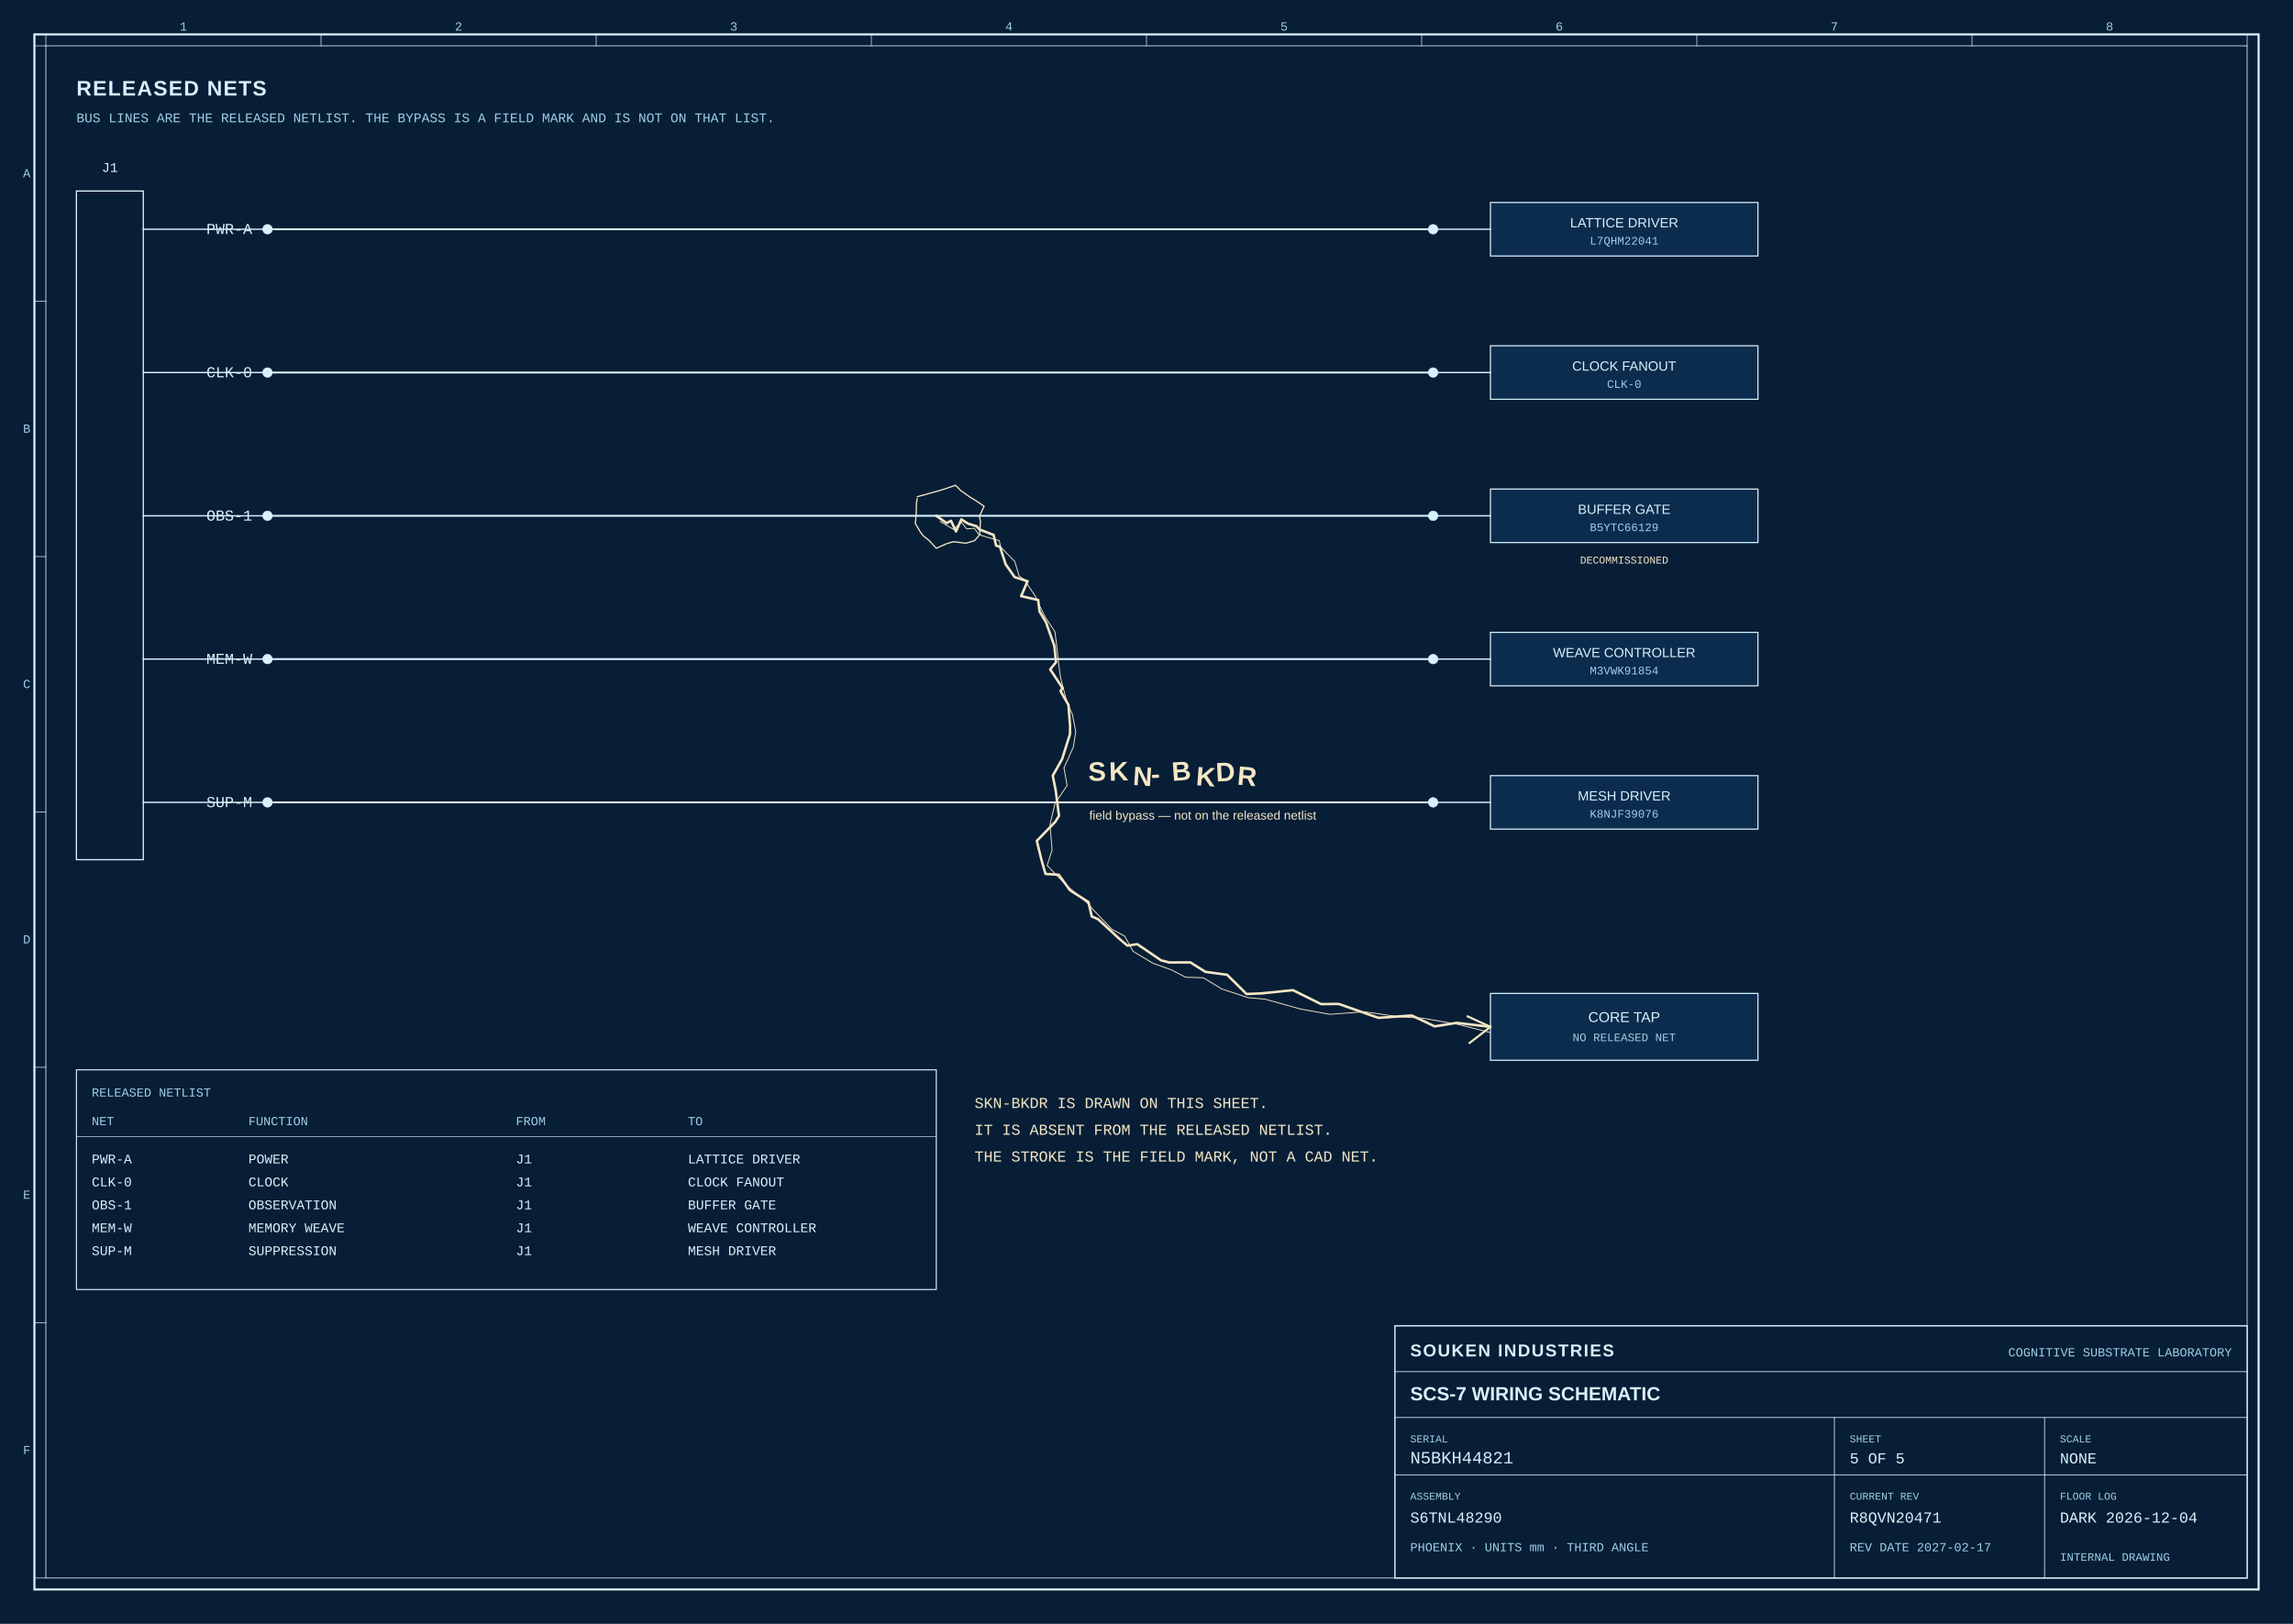
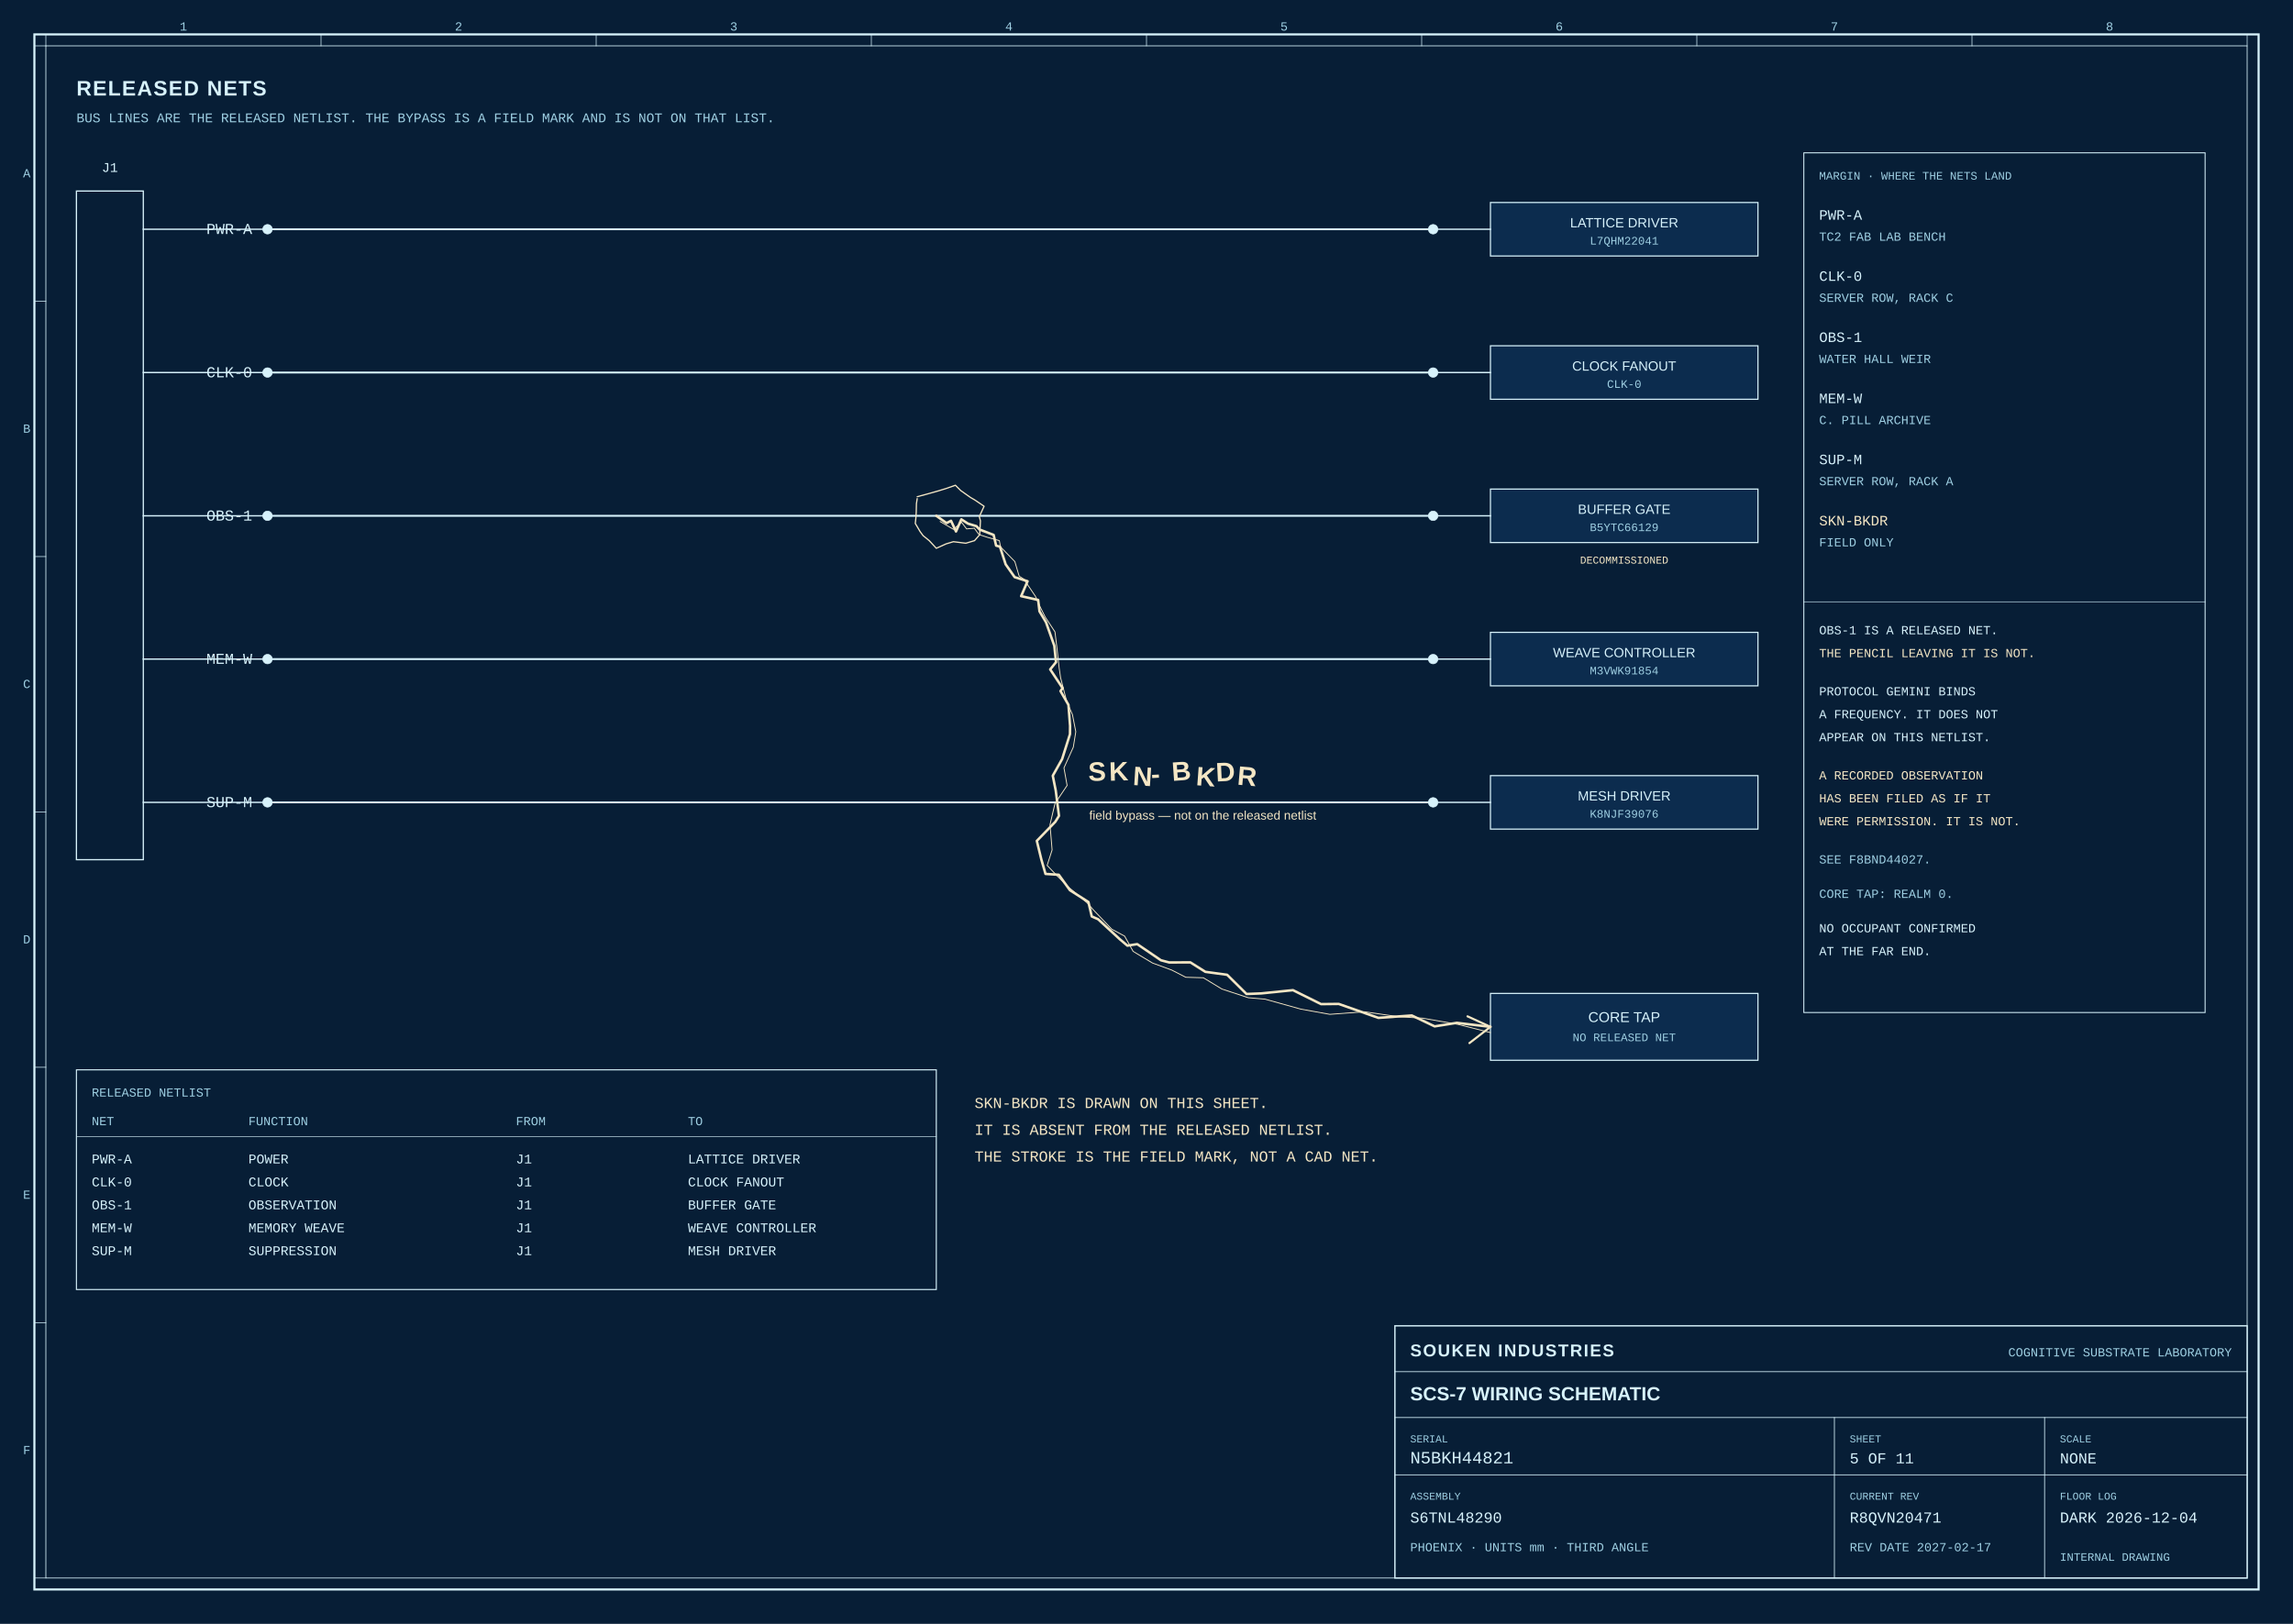
<svg xmlns="http://www.w3.org/2000/svg" width="2400" height="1700" viewBox="0 0 2400 1700">
  <rect x="0.00" y="0.00" width="2400.00" height="1700.00" fill="#071e36" stroke="None" stroke-width="0" />
  <rect x="36.00" y="36.00" width="2328.00" height="1628.00" fill="None" stroke="#d7f2fb" stroke-width="2.2" />
  <rect x="48.00" y="48.00" width="2304.00" height="1604.00" fill="None" stroke="#d7f2fb" stroke-width="0.8" />
  <line x1="48.00" y1="36.00" x2="48.00" y2="48.00" stroke="#d7f2fb" stroke-width="0.7" stroke-linecap="square" />
  <text x="192.00" y="32.00" fill="#9ecfe2" font-size="13" font-family="Liberation Mono, Courier New, monospace" font-weight="normal" text-anchor="middle">1</text>
  <line x1="336.00" y1="36.00" x2="336.00" y2="48.00" stroke="#d7f2fb" stroke-width="0.7" stroke-linecap="square" />
  <text x="480.00" y="32.00" fill="#9ecfe2" font-size="13" font-family="Liberation Mono, Courier New, monospace" font-weight="normal" text-anchor="middle">2</text>
  <line x1="624.00" y1="36.00" x2="624.00" y2="48.00" stroke="#d7f2fb" stroke-width="0.7" stroke-linecap="square" />
  <text x="768.00" y="32.00" fill="#9ecfe2" font-size="13" font-family="Liberation Mono, Courier New, monospace" font-weight="normal" text-anchor="middle">3</text>
  <line x1="912.00" y1="36.00" x2="912.00" y2="48.00" stroke="#d7f2fb" stroke-width="0.7" stroke-linecap="square" />
  <text x="1056.00" y="32.00" fill="#9ecfe2" font-size="13" font-family="Liberation Mono, Courier New, monospace" font-weight="normal" text-anchor="middle">4</text>
  <line x1="1200.00" y1="36.00" x2="1200.00" y2="48.00" stroke="#d7f2fb" stroke-width="0.7" stroke-linecap="square" />
  <text x="1344.00" y="32.00" fill="#9ecfe2" font-size="13" font-family="Liberation Mono, Courier New, monospace" font-weight="normal" text-anchor="middle">5</text>
  <line x1="1488.00" y1="36.00" x2="1488.00" y2="48.00" stroke="#d7f2fb" stroke-width="0.7" stroke-linecap="square" />
  <text x="1632.00" y="32.00" fill="#9ecfe2" font-size="13" font-family="Liberation Mono, Courier New, monospace" font-weight="normal" text-anchor="middle">6</text>
  <line x1="1776.00" y1="36.00" x2="1776.00" y2="48.00" stroke="#d7f2fb" stroke-width="0.7" stroke-linecap="square" />
  <text x="1920.00" y="32.00" fill="#9ecfe2" font-size="13" font-family="Liberation Mono, Courier New, monospace" font-weight="normal" text-anchor="middle">7</text>
  <line x1="2064.00" y1="36.00" x2="2064.00" y2="48.00" stroke="#d7f2fb" stroke-width="0.7" stroke-linecap="square" />
  <text x="2208.00" y="32.00" fill="#9ecfe2" font-size="13" font-family="Liberation Mono, Courier New, monospace" font-weight="normal" text-anchor="middle">8</text>
  <line x1="2352.00" y1="36.00" x2="2352.00" y2="48.00" stroke="#d7f2fb" stroke-width="0.7" stroke-linecap="square" />
  <line x1="36.00" y1="48.00" x2="48.00" y2="48.00" stroke="#d7f2fb" stroke-width="0.7" stroke-linecap="square" />
  <text x="28.00" y="185.67" fill="#9ecfe2" font-size="13" font-family="Liberation Mono, Courier New, monospace" font-weight="normal" text-anchor="middle">A</text>
  <line x1="36.00" y1="315.33" x2="48.00" y2="315.33" stroke="#d7f2fb" stroke-width="0.7" stroke-linecap="square" />
  <text x="28.00" y="453.00" fill="#9ecfe2" font-size="13" font-family="Liberation Mono, Courier New, monospace" font-weight="normal" text-anchor="middle">B</text>
  <line x1="36.00" y1="582.67" x2="48.00" y2="582.67" stroke="#d7f2fb" stroke-width="0.7" stroke-linecap="square" />
  <text x="28.00" y="720.33" fill="#9ecfe2" font-size="13" font-family="Liberation Mono, Courier New, monospace" font-weight="normal" text-anchor="middle">C</text>
  <line x1="36.00" y1="850.00" x2="48.00" y2="850.00" stroke="#d7f2fb" stroke-width="0.7" stroke-linecap="square" />
  <text x="28.00" y="987.67" fill="#9ecfe2" font-size="13" font-family="Liberation Mono, Courier New, monospace" font-weight="normal" text-anchor="middle">D</text>
  <line x1="36.00" y1="1117.33" x2="48.00" y2="1117.33" stroke="#d7f2fb" stroke-width="0.7" stroke-linecap="square" />
  <text x="28.00" y="1255.00" fill="#9ecfe2" font-size="13" font-family="Liberation Mono, Courier New, monospace" font-weight="normal" text-anchor="middle">E</text>
  <line x1="36.00" y1="1384.67" x2="48.00" y2="1384.67" stroke="#d7f2fb" stroke-width="0.7" stroke-linecap="square" />
  <text x="28.00" y="1522.33" fill="#9ecfe2" font-size="13" font-family="Liberation Mono, Courier New, monospace" font-weight="normal" text-anchor="middle">F</text>
  <line x1="36.00" y1="1652.00" x2="48.00" y2="1652.00" stroke="#d7f2fb" stroke-width="0.7" stroke-linecap="square" />
  <rect x="1460.00" y="1388.00" width="892.00" height="264.00" fill="#071e36" stroke="#d7f2fb" stroke-width="1.4" />
  <line x1="1460.00" y1="1436.00" x2="2352.00" y2="1436.00" stroke="#d7f2fb" stroke-width="0.8" stroke-linecap="square" />
  <line x1="1460.00" y1="1484.00" x2="2352.00" y2="1484.00" stroke="#d7f2fb" stroke-width="0.8" stroke-linecap="square" />
  <line x1="1460.00" y1="1544.00" x2="2352.00" y2="1544.00" stroke="#d7f2fb" stroke-width="0.8" stroke-linecap="square" />
  <line x1="1920.00" y1="1484.00" x2="1920.00" y2="1652.00" stroke="#d7f2fb" stroke-width="0.8" stroke-linecap="square" />
  <line x1="2140.00" y1="1484.00" x2="2140.00" y2="1652.00" stroke="#d7f2fb" stroke-width="0.8" stroke-linecap="square" />
  <text x="1476.00" y="1420.00" fill="#d7f2fb" font-size="18" font-family="Liberation Sans, Helvetica, Arial, sans-serif" font-weight="bold" text-anchor="start" letter-spacing="1.4">SOUKEN INDUSTRIES</text>
  <text x="2336.00" y="1420.00" fill="#9ecfe2" font-size="13" font-family="Liberation Mono, Courier New, monospace" font-weight="normal" text-anchor="end">COGNITIVE SUBSTRATE LABORATORY</text>
  <text x="1476.00" y="1466.00" fill="#d7f2fb" font-size="20" font-family="Liberation Sans, Helvetica, Arial, sans-serif" font-weight="bold" text-anchor="start">SCS-7  WIRING SCHEMATIC</text>
  <text x="1476.00" y="1510.00" fill="#9ecfe2" font-size="11" font-family="Liberation Mono, Courier New, monospace" font-weight="normal" text-anchor="start">SERIAL</text>
  <text x="1476.00" y="1532.00" fill="#d7f2fb" font-size="18" font-family="Liberation Mono, Courier New, monospace" font-weight="normal" text-anchor="start">N5BKH44821</text>
  <text x="1936.00" y="1510.00" fill="#9ecfe2" font-size="11" font-family="Liberation Mono, Courier New, monospace" font-weight="normal" text-anchor="start">SHEET</text>
-   <text x="1936.00" y="1532.00" fill="#d7f2fb" font-size="16" font-family="Liberation Mono, Courier New, monospace" font-weight="normal" text-anchor="start">5 OF 5</text>
+   <text x="1936.00" y="1532.00" fill="#d7f2fb" font-size="16" font-family="Liberation Mono, Courier New, monospace" font-weight="normal" text-anchor="start">5 OF 11</text>
  <text x="2156.00" y="1510.00" fill="#9ecfe2" font-size="11" font-family="Liberation Mono, Courier New, monospace" font-weight="normal" text-anchor="start">SCALE</text>
  <text x="2156.00" y="1532.00" fill="#d7f2fb" font-size="16" font-family="Liberation Mono, Courier New, monospace" font-weight="normal" text-anchor="start">NONE</text>
  <text x="1476.00" y="1570.00" fill="#9ecfe2" font-size="11" font-family="Liberation Mono, Courier New, monospace" font-weight="normal" text-anchor="start">ASSEMBLY</text>
  <text x="1476.00" y="1594.00" fill="#d7f2fb" font-size="16" font-family="Liberation Mono, Courier New, monospace" font-weight="normal" text-anchor="start">S6TNL48290</text>
  <text x="1476.00" y="1624.00" fill="#9ecfe2" font-size="13" font-family="Liberation Mono, Courier New, monospace" font-weight="normal" text-anchor="start">PHOENIX  ·  UNITS mm  ·  THIRD ANGLE</text>
  <text x="1936.00" y="1570.00" fill="#9ecfe2" font-size="11" font-family="Liberation Mono, Courier New, monospace" font-weight="normal" text-anchor="start">CURRENT REV</text>
  <text x="1936.00" y="1594.00" fill="#d7f2fb" font-size="16" font-family="Liberation Mono, Courier New, monospace" font-weight="normal" text-anchor="start">R8QVN20471</text>
  <text x="1936.00" y="1624.00" fill="#9ecfe2" font-size="13" font-family="Liberation Mono, Courier New, monospace" font-weight="normal" text-anchor="start">REV DATE  2027-02-17</text>
  <text x="2156.00" y="1570.00" fill="#9ecfe2" font-size="11" font-family="Liberation Mono, Courier New, monospace" font-weight="normal" text-anchor="start">FLOOR LOG</text>
  <text x="2156.00" y="1594.00" fill="#d7f2fb" font-size="16" font-family="Liberation Mono, Courier New, monospace" font-weight="normal" text-anchor="start">DARK  2026-12-04</text>
  <text x="2156.00" y="1634.00" fill="#9ecfe2" font-size="12" font-family="Liberation Mono, Courier New, monospace" font-weight="normal" text-anchor="start">INTERNAL DRAWING</text>
  <text x="80.00" y="100.00" fill="#d7f2fb" font-size="22" font-family="Liberation Sans, Helvetica, Arial, sans-serif" font-weight="bold" text-anchor="start" letter-spacing="1.2">RELEASED NETS</text>
  <text x="80.00" y="128.00" fill="#9ecfe2" font-size="14" font-family="Liberation Mono, Courier New, monospace" font-weight="normal" text-anchor="start">BUS LINES ARE THE RELEASED NETLIST. THE BYPASS IS A FIELD MARK AND IS NOT ON THAT LIST.</text>
  <line x1="280.00" y1="240.00" x2="1500.00" y2="240.00" stroke="#d7f2fb" stroke-width="2.0" stroke-linecap="square" />
  <text x="264.00" y="245.00" fill="#d7f2fb" font-size="16" font-family="Liberation Mono, Courier New, monospace" font-weight="normal" text-anchor="end">PWR-A</text>
  <circle cx="280.00" cy="240.00" r="5.00" fill="#d7f2fb" stroke="#d7f2fb" stroke-width="0.6" />
  <circle cx="1500.00" cy="240.00" r="5.00" fill="#d7f2fb" stroke="#d7f2fb" stroke-width="0.6" />
  <line x1="280.00" y1="390.00" x2="1500.00" y2="390.00" stroke="#d7f2fb" stroke-width="2.0" stroke-linecap="square" />
  <text x="264.00" y="395.00" fill="#d7f2fb" font-size="16" font-family="Liberation Mono, Courier New, monospace" font-weight="normal" text-anchor="end">CLK-0</text>
  <circle cx="280.00" cy="390.00" r="5.00" fill="#d7f2fb" stroke="#d7f2fb" stroke-width="0.6" />
  <circle cx="1500.00" cy="390.00" r="5.00" fill="#d7f2fb" stroke="#d7f2fb" stroke-width="0.6" />
  <line x1="280.00" y1="540.00" x2="1500.00" y2="540.00" stroke="#d7f2fb" stroke-width="2.0" stroke-linecap="square" />
  <text x="264.00" y="545.00" fill="#d7f2fb" font-size="16" font-family="Liberation Mono, Courier New, monospace" font-weight="normal" text-anchor="end">OBS-1</text>
  <circle cx="280.00" cy="540.00" r="5.00" fill="#d7f2fb" stroke="#d7f2fb" stroke-width="0.6" />
  <circle cx="1500.00" cy="540.00" r="5.00" fill="#d7f2fb" stroke="#d7f2fb" stroke-width="0.6" />
  <line x1="280.00" y1="690.00" x2="1500.00" y2="690.00" stroke="#d7f2fb" stroke-width="2.0" stroke-linecap="square" />
  <text x="264.00" y="695.00" fill="#d7f2fb" font-size="16" font-family="Liberation Mono, Courier New, monospace" font-weight="normal" text-anchor="end">MEM-W</text>
  <circle cx="280.00" cy="690.00" r="5.00" fill="#d7f2fb" stroke="#d7f2fb" stroke-width="0.6" />
  <circle cx="1500.00" cy="690.00" r="5.00" fill="#d7f2fb" stroke="#d7f2fb" stroke-width="0.6" />
  <line x1="280.00" y1="840.00" x2="1500.00" y2="840.00" stroke="#d7f2fb" stroke-width="2.0" stroke-linecap="square" />
  <text x="264.00" y="845.00" fill="#d7f2fb" font-size="16" font-family="Liberation Mono, Courier New, monospace" font-weight="normal" text-anchor="end">SUP-M</text>
  <circle cx="280.00" cy="840.00" r="5.00" fill="#d7f2fb" stroke="#d7f2fb" stroke-width="0.6" />
  <circle cx="1500.00" cy="840.00" r="5.00" fill="#d7f2fb" stroke="#d7f2fb" stroke-width="0.6" />
  <rect x="80.00" y="200.00" width="70.00" height="700.00" fill="none" stroke="#d7f2fb" stroke-width="1.3" />
  <text x="115.00" y="180.00" fill="#d7f2fb" font-size="14" font-family="Liberation Mono, Courier New, monospace" font-weight="normal" text-anchor="middle">J1</text>
  <line x1="150.00" y1="240.00" x2="280.00" y2="240.00" stroke="#d7f2fb" stroke-width="1.4" stroke-linecap="square" />
  <line x1="150.00" y1="390.00" x2="280.00" y2="390.00" stroke="#d7f2fb" stroke-width="1.4" stroke-linecap="square" />
  <line x1="150.00" y1="540.00" x2="280.00" y2="540.00" stroke="#d7f2fb" stroke-width="1.4" stroke-linecap="square" />
  <line x1="150.00" y1="690.00" x2="280.00" y2="690.00" stroke="#d7f2fb" stroke-width="1.4" stroke-linecap="square" />
  <line x1="150.00" y1="840.00" x2="280.00" y2="840.00" stroke="#d7f2fb" stroke-width="1.4" stroke-linecap="square" />
  <rect x="1560.00" y="212.00" width="280.00" height="56.00" fill="#0c2c4e" stroke="#d7f2fb" stroke-width="1.2" />
  <line x1="1500.00" y1="240.00" x2="1560.00" y2="240.00" stroke="#d7f2fb" stroke-width="1.4" stroke-linecap="square" />
  <text x="1700.00" y="238.00" fill="#d7f2fb" font-size="14" font-family="Liberation Sans, Helvetica, Arial, sans-serif" font-weight="normal" text-anchor="middle">LATTICE DRIVER</text>
  <text x="1700.00" y="256.00" fill="#9ecfe2" font-size="12" font-family="Liberation Mono, Courier New, monospace" font-weight="normal" text-anchor="middle">L7QHM22041</text>
  <rect x="1560.00" y="362.00" width="280.00" height="56.00" fill="#0c2c4e" stroke="#d7f2fb" stroke-width="1.2" />
  <line x1="1500.00" y1="390.00" x2="1560.00" y2="390.00" stroke="#d7f2fb" stroke-width="1.4" stroke-linecap="square" />
  <text x="1700.00" y="388.00" fill="#d7f2fb" font-size="14" font-family="Liberation Sans, Helvetica, Arial, sans-serif" font-weight="normal" text-anchor="middle">CLOCK FANOUT</text>
  <text x="1700.00" y="406.00" fill="#9ecfe2" font-size="12" font-family="Liberation Mono, Courier New, monospace" font-weight="normal" text-anchor="middle">CLK-0</text>
  <rect x="1560.00" y="512.00" width="280.00" height="56.00" fill="#0c2c4e" stroke="#d7f2fb" stroke-width="1.2" />
  <line x1="1500.00" y1="540.00" x2="1560.00" y2="540.00" stroke="#d7f2fb" stroke-width="1.4" stroke-linecap="square" />
  <text x="1700.00" y="538.00" fill="#d7f2fb" font-size="14" font-family="Liberation Sans, Helvetica, Arial, sans-serif" font-weight="normal" text-anchor="middle">BUFFER GATE</text>
  <text x="1700.00" y="556.00" fill="#9ecfe2" font-size="12" font-family="Liberation Mono, Courier New, monospace" font-weight="normal" text-anchor="middle">B5YTC66129</text>
  <rect x="1560.00" y="662.00" width="280.00" height="56.00" fill="#0c2c4e" stroke="#d7f2fb" stroke-width="1.2" />
  <line x1="1500.00" y1="690.00" x2="1560.00" y2="690.00" stroke="#d7f2fb" stroke-width="1.4" stroke-linecap="square" />
  <text x="1700.00" y="688.00" fill="#d7f2fb" font-size="14" font-family="Liberation Sans, Helvetica, Arial, sans-serif" font-weight="normal" text-anchor="middle">WEAVE CONTROLLER</text>
  <text x="1700.00" y="706.00" fill="#9ecfe2" font-size="12" font-family="Liberation Mono, Courier New, monospace" font-weight="normal" text-anchor="middle">M3VWK91854</text>
  <rect x="1560.00" y="812.00" width="280.00" height="56.00" fill="#0c2c4e" stroke="#d7f2fb" stroke-width="1.2" />
  <line x1="1500.00" y1="840.00" x2="1560.00" y2="840.00" stroke="#d7f2fb" stroke-width="1.4" stroke-linecap="square" />
  <text x="1700.00" y="838.00" fill="#d7f2fb" font-size="14" font-family="Liberation Sans, Helvetica, Arial, sans-serif" font-weight="normal" text-anchor="middle">MESH DRIVER</text>
  <text x="1700.00" y="856.00" fill="#9ecfe2" font-size="12" font-family="Liberation Mono, Courier New, monospace" font-weight="normal" text-anchor="middle">K8NJF39076</text>
  <text x="1700.00" y="590.00" fill="#f4e6c4" font-size="11" font-family="Liberation Mono, Courier New, monospace" font-weight="normal" text-anchor="middle">DECOMMISSIONED</text>
  <rect x="1560.00" y="1040.00" width="280.00" height="70.00" fill="#0c2c4e" stroke="#d7f2fb" stroke-width="1.2" />
  <text x="1700.00" y="1070.00" fill="#d7f2fb" font-size="15" font-family="Liberation Sans, Helvetica, Arial, sans-serif" font-weight="normal" text-anchor="middle">CORE TAP</text>
  <text x="1700.00" y="1090.00" fill="#9ecfe2" font-size="12" font-family="Liberation Mono, Courier New, monospace" font-weight="normal" text-anchor="middle">NO RELEASED NET</text>
  <path d="M 980.0 540.0 L 990.7 547.6 L 995.4 545.2 L 1000.6 556.4 L 1006.2 543.7 L 1013.2 548.2 L 1021.9 550.8 L 1025.4 554.4 L 1040.0 560.0 L 1042.6 571.2 L 1046.6 572.3 L 1052.6 590.8 L 1062.0 604.2 L 1075.5 608.5 L 1068.8 624.1 L 1086.6 628.1 L 1088.0 640.0 L 1094.8 651.4 L 1103.5 676.0 L 1105.3 693.2 L 1099.2 700.8 L 1112.2 720.4 L 1110.0 723.5 L 1118.3 737.9 L 1120.0 760.0 L 1119.9 768.6 L 1111.7 794.6 L 1101.9 812.1 L 1105.0 827.6 L 1108.4 854.1 L 1104.5 860.4 L 1085.2 880.3 L 1090.0 900.0 L 1094.3 914.9 L 1108.2 915.8 L 1119.9 932.0 L 1139.2 944.3 L 1142.7 959.4 L 1149.3 962.3 L 1172.1 983.3 L 1180.0 990.0 L 1190.3 988.4 L 1215.1 1005.3 L 1223.8 1007.6 L 1245.9 1007.5 L 1261.6 1017.4 L 1284.4 1020.5 L 1304.7 1040.6 L 1320.0 1040.0 L 1353.3 1036.6 L 1382.7 1051.2 L 1401.2 1051.0 L 1442.7 1065.6 L 1477.7 1063.1 L 1501.6 1074.5 L 1524.8 1070.8 L 1560.0 1075.0" fill="none" stroke="#f4e6c4" stroke-width="2.6" stroke-linecap="round" stroke-linejoin="round" />
  <path d="M 984.0 546.0 L 998.0 554.2 L 1006.4 546.7 L 1011.7 553.7 L 1019.8 553.0 L 1024.6 559.6 L 1033.8 562.6 L 1046.0 566.0 L 1047.2 572.5 L 1062.2 587.9 L 1066.7 603.1 L 1071.7 606.4 L 1083.7 624.2 L 1089.0 636.0 L 1094.0 646.0 L 1104.2 661.5 L 1106.3 678.7 L 1108.6 699.4 L 1110.1 709.6 L 1116.5 734.3 L 1122.5 748.2 L 1126.0 766.0 L 1123.4 782.2 L 1113.6 803.9 L 1116.9 822.3 L 1104.2 841.2 L 1099.0 863.3 L 1101.2 889.8 L 1096.0 906.0 L 1106.8 917.3 L 1119.2 929.4 L 1137.9 945.2 L 1144.5 952.7 L 1163.7 972.8 L 1177.1 980.0 L 1186.0 996.0 L 1206.3 1008.2 L 1226.5 1015.6 L 1241.1 1023.1 L 1259.5 1023.6 L 1278.9 1035.4 L 1306.5 1044.5 L 1324.0 1046.0 L 1361.4 1056.4 L 1391.9 1061.9 L 1428.1 1059.2 L 1464.5 1064.5 L 1488.9 1065.9 L 1525.9 1072.4 L 1560.0 1081.0" fill="none" stroke="#f4e6c4" stroke-width="0.9" stroke-linecap="round" stroke-linejoin="round" />
  <path d="M 1560 1075 L 1536 1064" fill="none" stroke="#f4e6c4" stroke-width="2.2" stroke-linecap="round" stroke-linejoin="round" />
  <path d="M 1560 1075 L 1538 1092" fill="none" stroke="#f4e6c4" stroke-width="2.2" stroke-linecap="round" stroke-linejoin="round" />
  <text x="0" y="0" fill="#f4e6c4" font-size="28" font-family="Liberation Sans, Helvetica, Arial, sans-serif" font-weight="bold" transform="translate(1139.2 817.6) rotate(-1.5)">S</text>
  <text x="0" y="0" fill="#f4e6c4" font-size="28" font-family="Liberation Sans, Helvetica, Arial, sans-serif" font-weight="bold" transform="translate(1161.0 817.4) rotate(-1.4)">K</text>
  <text x="0" y="0" fill="#f4e6c4" font-size="28" font-family="Liberation Sans, Helvetica, Arial, sans-serif" font-weight="bold" transform="translate(1185.3 821.8) rotate(3.7)">N</text>
  <text x="0" y="0" fill="#f4e6c4" font-size="28" font-family="Liberation Sans, Helvetica, Arial, sans-serif" font-weight="bold" transform="translate(1205.2 820.2) rotate(-3.1)">-</text>
  <text x="0" y="0" fill="#f4e6c4" font-size="28" font-family="Liberation Sans, Helvetica, Arial, sans-serif" font-weight="bold" transform="translate(1227.0 817.6) rotate(-4.0)">B</text>
  <text x="0" y="0" fill="#f4e6c4" font-size="28" font-family="Liberation Sans, Helvetica, Arial, sans-serif" font-weight="bold" transform="translate(1251.3 822.0) rotate(4.3)">K</text>
  <text x="0" y="0" fill="#f4e6c4" font-size="28" font-family="Liberation Sans, Helvetica, Arial, sans-serif" font-weight="bold" transform="translate(1272.9 818.2) rotate(-2.7)">D</text>
  <text x="0" y="0" fill="#f4e6c4" font-size="28" font-family="Liberation Sans, Helvetica, Arial, sans-serif" font-weight="bold" transform="translate(1294.4 821.4) rotate(5.0)">R</text>
  <text x="1140.00" y="858.00" fill="#f4e6c4" font-size="13" font-family="Liberation Sans, Helvetica, Arial, sans-serif" font-weight="normal" text-anchor="start">field bypass — not on the released netlist</text>
  <path d="M 960.0 520.0 L 969.7 517.4 L 982.5 513.8 L 990.0 511.5 L 1000.0 508.0 L 1005.6 513.6 L 1015.8 520.8 L 1020.1 523.3 L 1030.0 530.0 L 1025.0 540.9 L 1026.2 545.3 L 1025.4 559.8 L 1020.0 566.0 L 1010.9 568.7 L 997.9 567.1 L 990.2 569.4 L 980.0 574.0 L 972.6 566.0 L 966.2 560.8 L 963.1 556.6 L 958.0 548.0 L 958.6 542.3 L 959.0 536.0 L 959.2 527.2 L 960.0 522.0" fill="none" stroke="#f4e6c4" stroke-width="1.3" stroke-linecap="round" stroke-linejoin="round" />
  <rect x="80.00" y="1120.00" width="900.00" height="230.00" fill="#071e36" stroke="#d7f2fb" stroke-width="1.1" />
  <text x="96.00" y="1148.00" fill="#9ecfe2" font-size="13" font-family="Liberation Mono, Courier New, monospace" font-weight="normal" text-anchor="start">RELEASED NETLIST</text>
  <text x="96.00" y="1178.00" fill="#9ecfe2" font-size="13" font-family="Liberation Mono, Courier New, monospace" font-weight="normal" text-anchor="start">NET</text>
  <text x="260.00" y="1178.00" fill="#9ecfe2" font-size="13" font-family="Liberation Mono, Courier New, monospace" font-weight="normal" text-anchor="start">FUNCTION</text>
  <text x="540.00" y="1178.00" fill="#9ecfe2" font-size="13" font-family="Liberation Mono, Courier New, monospace" font-weight="normal" text-anchor="start">FROM</text>
  <text x="720.00" y="1178.00" fill="#9ecfe2" font-size="13" font-family="Liberation Mono, Courier New, monospace" font-weight="normal" text-anchor="start">TO</text>
  <line x1="80.00" y1="1190.00" x2="980.00" y2="1190.00" stroke="#d7f2fb" stroke-width="0.6" stroke-linecap="square" />
  <text x="96.00" y="1218.00" fill="#d7f2fb" font-size="14" font-family="Liberation Mono, Courier New, monospace" font-weight="normal" text-anchor="start">PWR-A</text>
  <text x="260.00" y="1218.00" fill="#d7f2fb" font-size="14" font-family="Liberation Mono, Courier New, monospace" font-weight="normal" text-anchor="start">POWER</text>
  <text x="540.00" y="1218.00" fill="#d7f2fb" font-size="14" font-family="Liberation Mono, Courier New, monospace" font-weight="normal" text-anchor="start">J1</text>
  <text x="720.00" y="1218.00" fill="#d7f2fb" font-size="14" font-family="Liberation Mono, Courier New, monospace" font-weight="normal" text-anchor="start">LATTICE DRIVER</text>
  <text x="96.00" y="1242.00" fill="#d7f2fb" font-size="14" font-family="Liberation Mono, Courier New, monospace" font-weight="normal" text-anchor="start">CLK-0</text>
  <text x="260.00" y="1242.00" fill="#d7f2fb" font-size="14" font-family="Liberation Mono, Courier New, monospace" font-weight="normal" text-anchor="start">CLOCK</text>
  <text x="540.00" y="1242.00" fill="#d7f2fb" font-size="14" font-family="Liberation Mono, Courier New, monospace" font-weight="normal" text-anchor="start">J1</text>
  <text x="720.00" y="1242.00" fill="#d7f2fb" font-size="14" font-family="Liberation Mono, Courier New, monospace" font-weight="normal" text-anchor="start">CLOCK FANOUT</text>
  <text x="96.00" y="1266.00" fill="#d7f2fb" font-size="14" font-family="Liberation Mono, Courier New, monospace" font-weight="normal" text-anchor="start">OBS-1</text>
  <text x="260.00" y="1266.00" fill="#d7f2fb" font-size="14" font-family="Liberation Mono, Courier New, monospace" font-weight="normal" text-anchor="start">OBSERVATION</text>
  <text x="540.00" y="1266.00" fill="#d7f2fb" font-size="14" font-family="Liberation Mono, Courier New, monospace" font-weight="normal" text-anchor="start">J1</text>
  <text x="720.00" y="1266.00" fill="#d7f2fb" font-size="14" font-family="Liberation Mono, Courier New, monospace" font-weight="normal" text-anchor="start">BUFFER GATE</text>
  <text x="96.00" y="1290.00" fill="#d7f2fb" font-size="14" font-family="Liberation Mono, Courier New, monospace" font-weight="normal" text-anchor="start">MEM-W</text>
  <text x="260.00" y="1290.00" fill="#d7f2fb" font-size="14" font-family="Liberation Mono, Courier New, monospace" font-weight="normal" text-anchor="start">MEMORY WEAVE</text>
  <text x="540.00" y="1290.00" fill="#d7f2fb" font-size="14" font-family="Liberation Mono, Courier New, monospace" font-weight="normal" text-anchor="start">J1</text>
  <text x="720.00" y="1290.00" fill="#d7f2fb" font-size="14" font-family="Liberation Mono, Courier New, monospace" font-weight="normal" text-anchor="start">WEAVE CONTROLLER</text>
  <text x="96.00" y="1314.00" fill="#d7f2fb" font-size="14" font-family="Liberation Mono, Courier New, monospace" font-weight="normal" text-anchor="start">SUP-M</text>
  <text x="260.00" y="1314.00" fill="#d7f2fb" font-size="14" font-family="Liberation Mono, Courier New, monospace" font-weight="normal" text-anchor="start">SUPPRESSION</text>
  <text x="540.00" y="1314.00" fill="#d7f2fb" font-size="14" font-family="Liberation Mono, Courier New, monospace" font-weight="normal" text-anchor="start">J1</text>
  <text x="720.00" y="1314.00" fill="#d7f2fb" font-size="14" font-family="Liberation Mono, Courier New, monospace" font-weight="normal" text-anchor="start">MESH DRIVER</text>
  <text x="1020.00" y="1160.00" fill="#f4e6c4" font-size="16" font-family="Liberation Mono, Courier New, monospace" font-weight="normal" text-anchor="start">SKN-BKDR IS DRAWN ON THIS SHEET.</text>
  <text x="1020.00" y="1188.00" fill="#f4e6c4" font-size="16" font-family="Liberation Mono, Courier New, monospace" font-weight="normal" text-anchor="start">IT IS ABSENT FROM THE RELEASED NETLIST.</text>
  <text x="1020.00" y="1216.00" fill="#f4e6c4" font-size="16" font-family="Liberation Mono, Courier New, monospace" font-weight="normal" text-anchor="start">THE STROKE IS THE FIELD MARK, NOT A CAD NET.</text>
+   <rect x="1888.00" y="160.00" width="420.00" height="900.00" fill="#071e36" stroke="#d7f2fb" stroke-width="1.0" />
+   <text x="1904.00" y="188.00" fill="#9ecfe2" font-size="12" font-family="Liberation Mono, Courier New, monospace" font-weight="normal" text-anchor="start">MARGIN  ·  WHERE THE NETS LAND</text>
+   <text x="1904.00" y="230.00" fill="#d7f2fb" font-size="15" font-family="Liberation Mono, Courier New, monospace" font-weight="normal" text-anchor="start">PWR-A</text>
+   <text x="1904.00" y="252.00" fill="#9ecfe2" font-size="13" font-family="Liberation Mono, Courier New, monospace" font-weight="normal" text-anchor="start">TC2 FAB LAB BENCH</text>
+   <text x="1904.00" y="294.00" fill="#d7f2fb" font-size="15" font-family="Liberation Mono, Courier New, monospace" font-weight="normal" text-anchor="start">CLK-0</text>
+   <text x="1904.00" y="316.00" fill="#9ecfe2" font-size="13" font-family="Liberation Mono, Courier New, monospace" font-weight="normal" text-anchor="start">SERVER ROW, RACK C</text>
+   <text x="1904.00" y="358.00" fill="#d7f2fb" font-size="15" font-family="Liberation Mono, Courier New, monospace" font-weight="normal" text-anchor="start">OBS-1</text>
+   <text x="1904.00" y="380.00" fill="#9ecfe2" font-size="13" font-family="Liberation Mono, Courier New, monospace" font-weight="normal" text-anchor="start">WATER HALL WEIR</text>
+   <text x="1904.00" y="422.00" fill="#d7f2fb" font-size="15" font-family="Liberation Mono, Courier New, monospace" font-weight="normal" text-anchor="start">MEM-W</text>
+   <text x="1904.00" y="444.00" fill="#9ecfe2" font-size="13" font-family="Liberation Mono, Courier New, monospace" font-weight="normal" text-anchor="start">C. PILL ARCHIVE</text>
+   <text x="1904.00" y="486.00" fill="#d7f2fb" font-size="15" font-family="Liberation Mono, Courier New, monospace" font-weight="normal" text-anchor="start">SUP-M</text>
+   <text x="1904.00" y="508.00" fill="#9ecfe2" font-size="13" font-family="Liberation Mono, Courier New, monospace" font-weight="normal" text-anchor="start">SERVER ROW, RACK A</text>
+   <text x="1904.00" y="550.00" fill="#f4e6c4" font-size="15" font-family="Liberation Mono, Courier New, monospace" font-weight="normal" text-anchor="start">SKN-BKDR</text>
+   <text x="1904.00" y="572.00" fill="#9ecfe2" font-size="13" font-family="Liberation Mono, Courier New, monospace" font-weight="normal" text-anchor="start">FIELD ONLY</text>
+   <line x1="1888.00" y1="630.00" x2="2308.00" y2="630.00" stroke="#d7f2fb" stroke-width="0.6" stroke-linecap="square" />
+   <text x="1904.00" y="664.00" fill="#d7f2fb" font-size="13" font-family="Liberation Mono, Courier New, monospace" font-weight="normal" text-anchor="start">OBS-1 IS A RELEASED NET.</text>
+   <text x="1904.00" y="688.00" fill="#f4e6c4" font-size="13" font-family="Liberation Mono, Courier New, monospace" font-weight="normal" text-anchor="start">THE PENCIL LEAVING IT IS NOT.</text>
+   <text x="1904.00" y="728.00" fill="#d7f2fb" font-size="13" font-family="Liberation Mono, Courier New, monospace" font-weight="normal" text-anchor="start">PROTOCOL GEMINI BINDS</text>
+   <text x="1904.00" y="752.00" fill="#d7f2fb" font-size="13" font-family="Liberation Mono, Courier New, monospace" font-weight="normal" text-anchor="start">A FREQUENCY. IT DOES NOT</text>
+   <text x="1904.00" y="776.00" fill="#d7f2fb" font-size="13" font-family="Liberation Mono, Courier New, monospace" font-weight="normal" text-anchor="start">APPEAR ON THIS NETLIST.</text>
+   <text x="1904.00" y="816.00" fill="#f4e6c4" font-size="13" font-family="Liberation Mono, Courier New, monospace" font-weight="normal" text-anchor="start">A RECORDED OBSERVATION</text>
+   <text x="1904.00" y="840.00" fill="#f4e6c4" font-size="13" font-family="Liberation Mono, Courier New, monospace" font-weight="normal" text-anchor="start">HAS BEEN FILED AS IF IT</text>
+   <text x="1904.00" y="864.00" fill="#f4e6c4" font-size="13" font-family="Liberation Mono, Courier New, monospace" font-weight="normal" text-anchor="start">WERE PERMISSION. IT IS NOT.</text>
+   <text x="1904.00" y="904.00" fill="#9ecfe2" font-size="13" font-family="Liberation Mono, Courier New, monospace" font-weight="normal" text-anchor="start">SEE F8BND44027.</text>
+   <text x="1904.00" y="940.00" fill="#9ecfe2" font-size="13" font-family="Liberation Mono, Courier New, monospace" font-weight="normal" text-anchor="start">CORE TAP: REALM 0.</text>
+   <text x="1904.00" y="976.00" fill="#d7f2fb" font-size="13" font-family="Liberation Mono, Courier New, monospace" font-weight="normal" text-anchor="start">NO OCCUPANT CONFIRMED</text>
+   <text x="1904.00" y="1000.00" fill="#d7f2fb" font-size="13" font-family="Liberation Mono, Courier New, monospace" font-weight="normal" text-anchor="start">AT THE FAR END.</text>
</svg>
